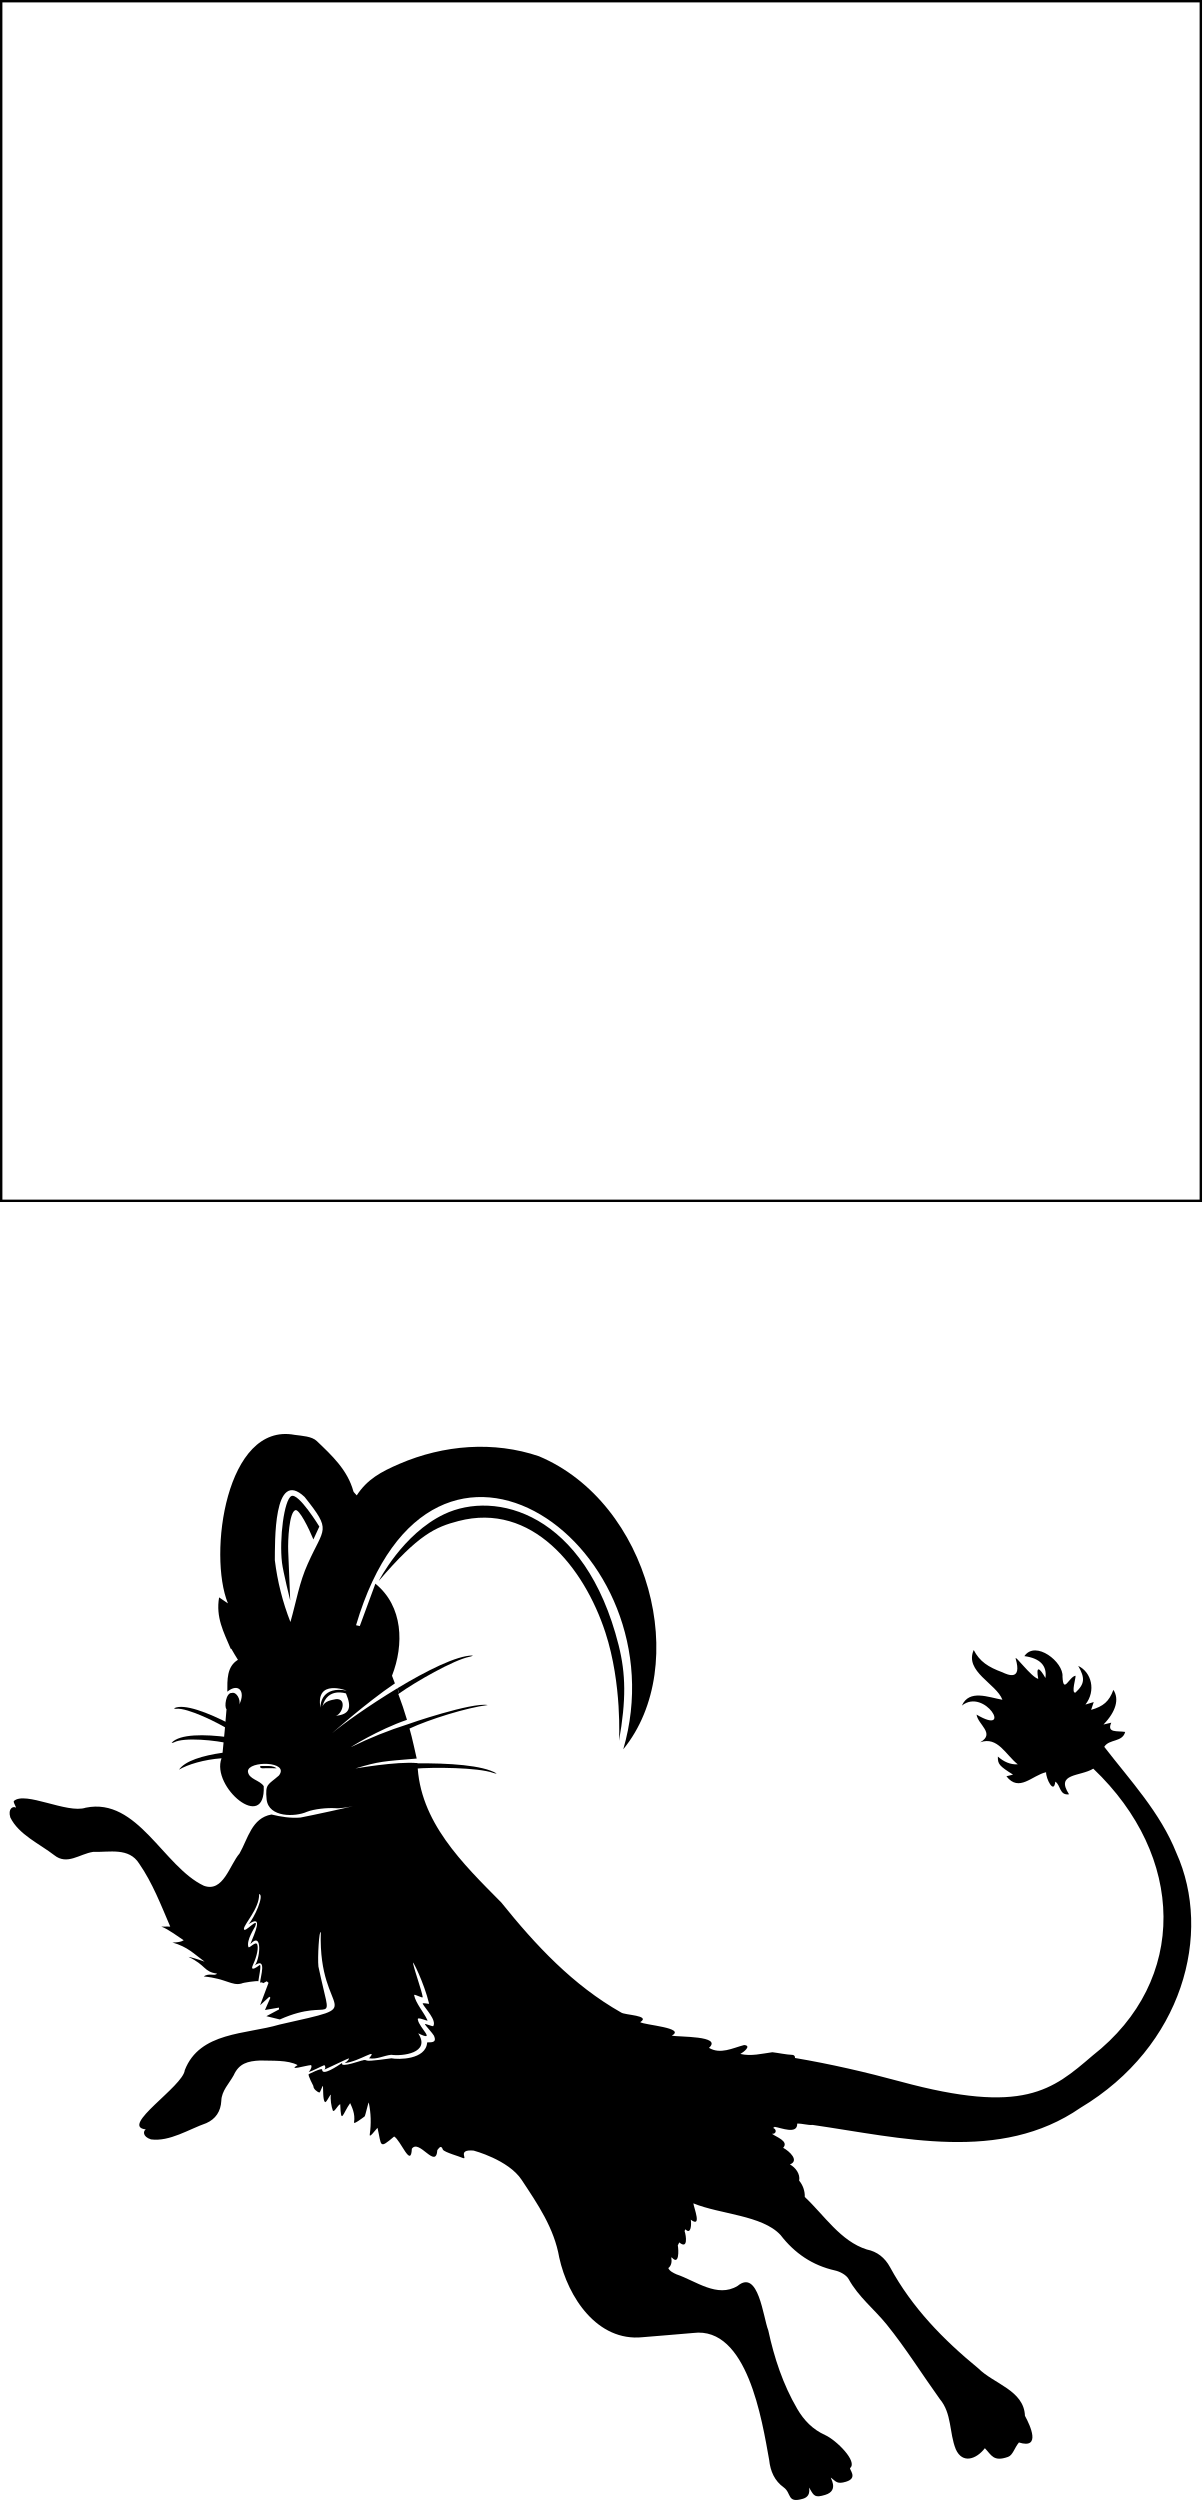
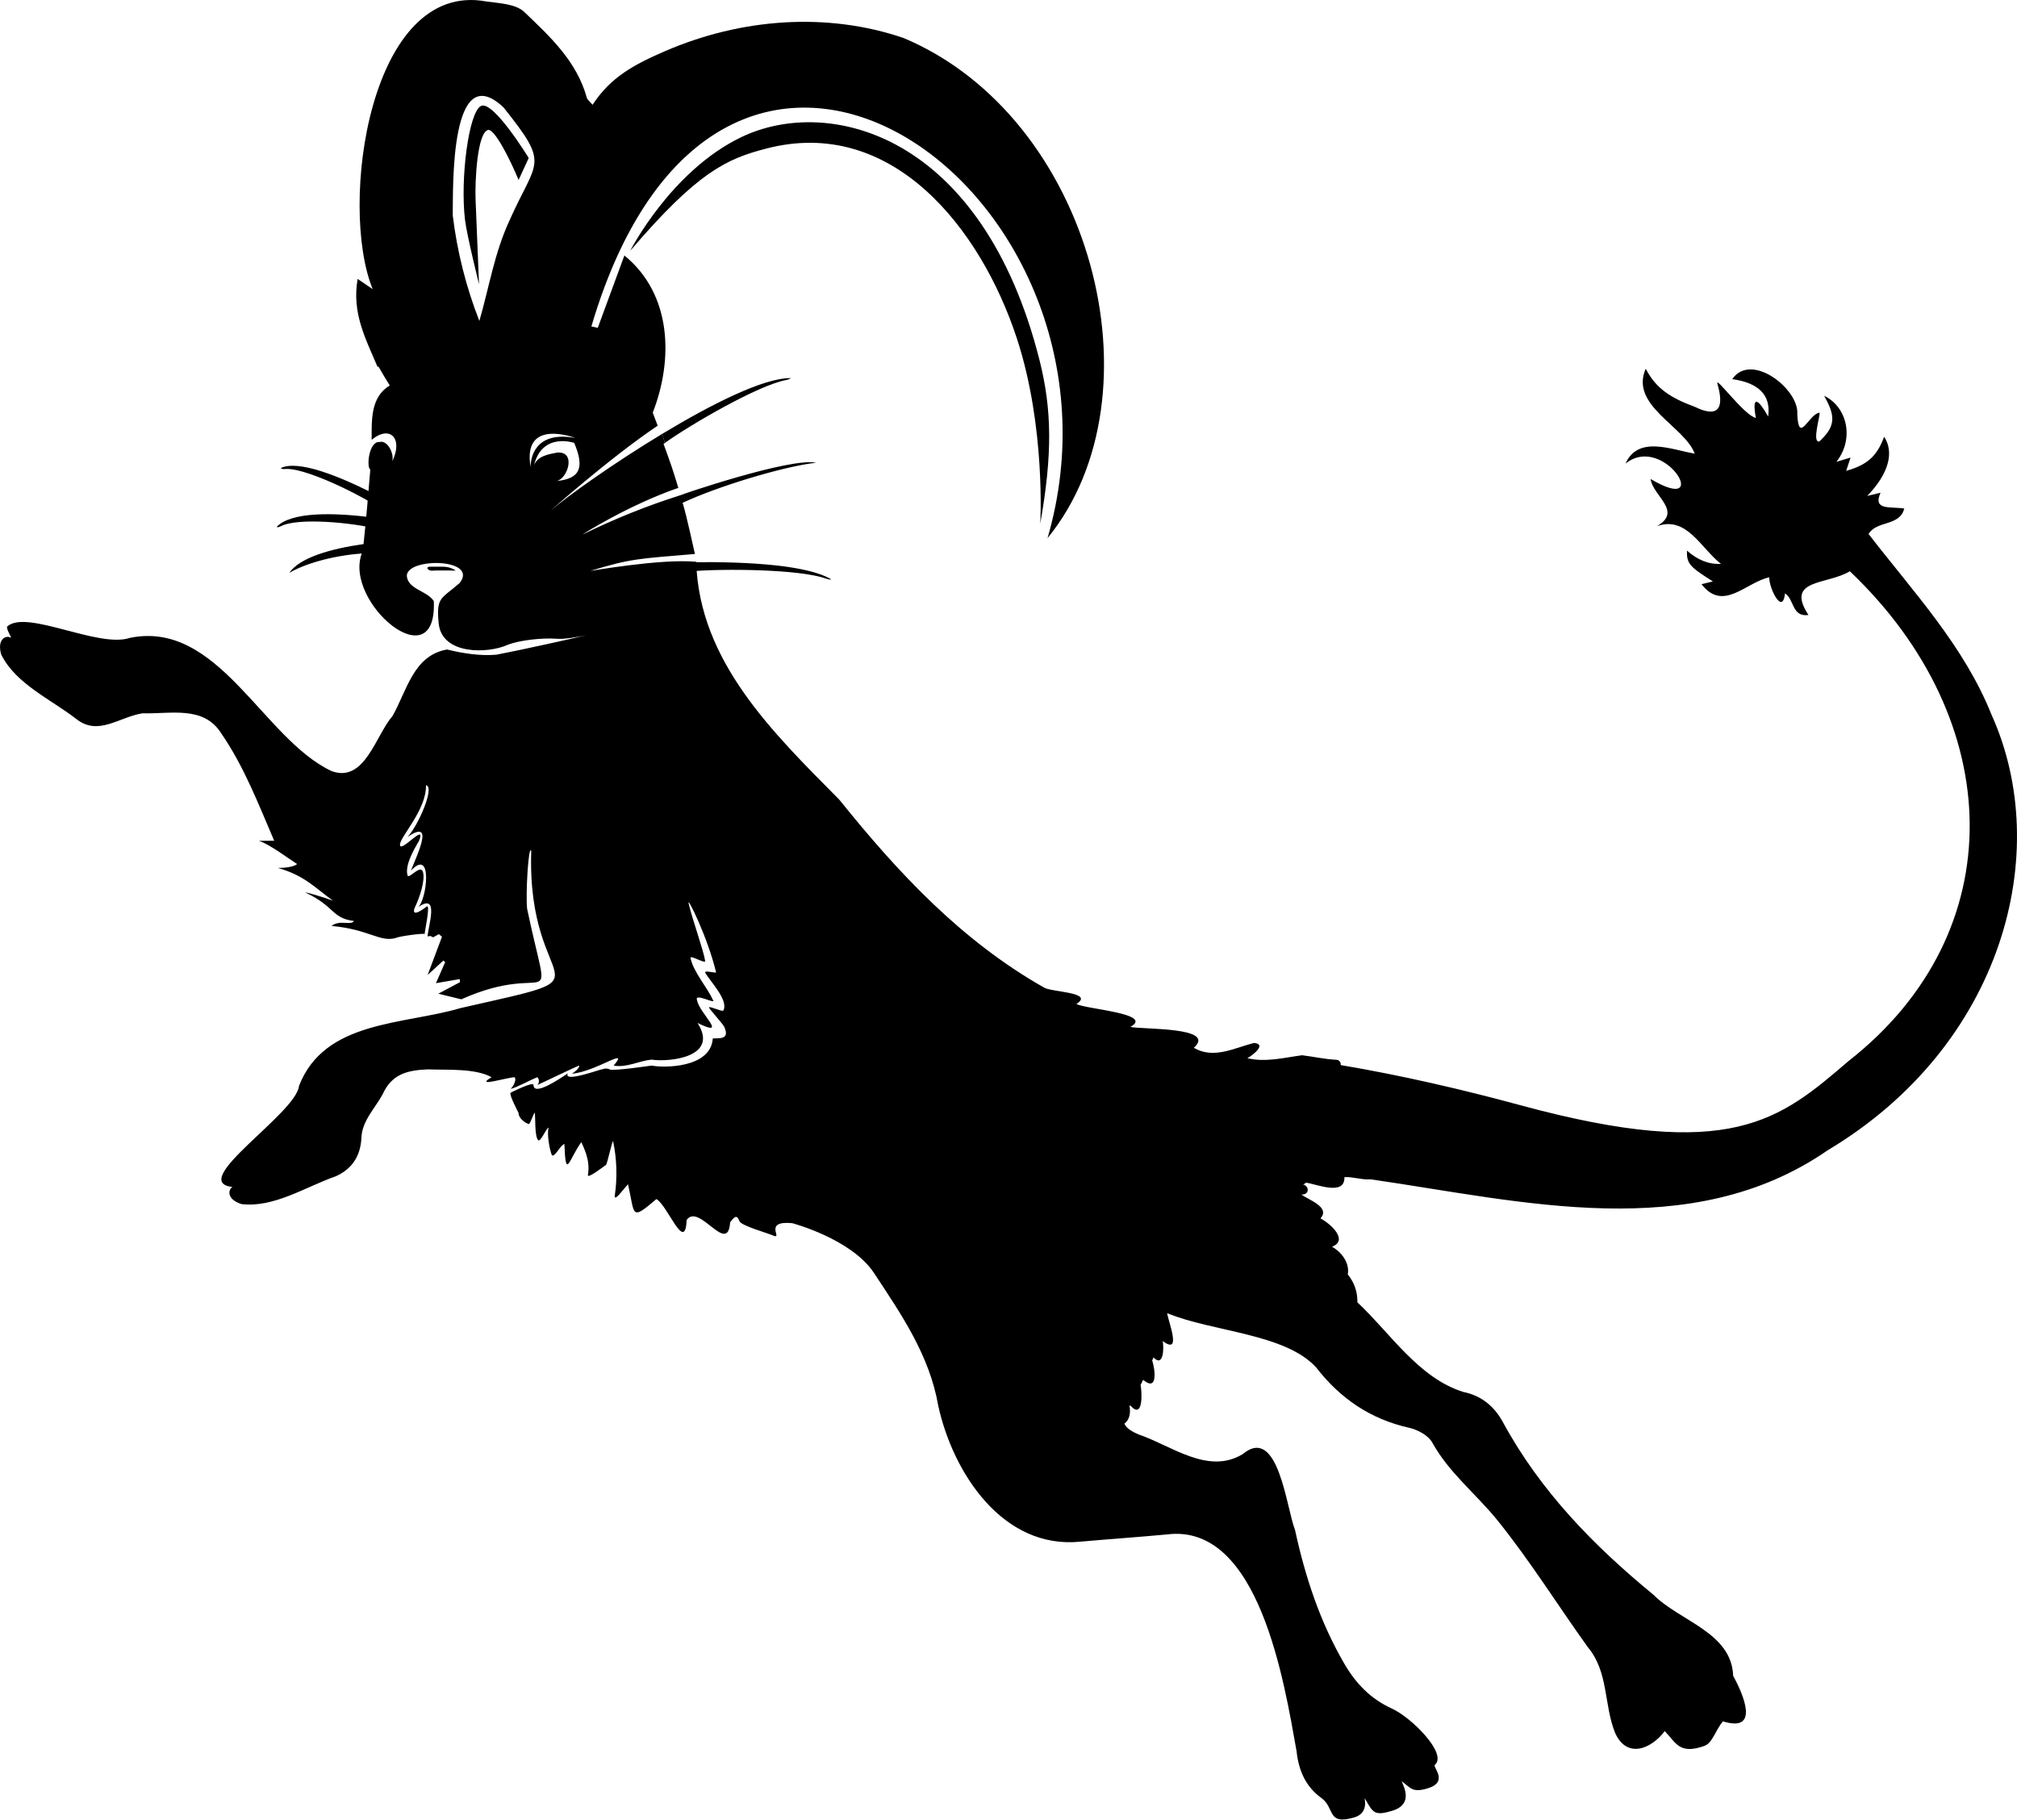
- <svg xmlns="http://www.w3.org/2000/svg" viewBox="0 0 1002 2084">
-   <defs>
-     <style>.cls-1{fill:none;stroke:#000;stroke-miterlimit:10;stroke-width:2px;}</style>
-   </defs>
-   <g id="base">
-     <rect class="cls-1" x="1" y="1" width="1000" height="1000" />
-   </g>
-   <g id="luceras">
-     <path d="M390.74,240.4c2.08-.4,2.87-1.06,2.66-1.06-13.17-.12-38.61,12.7-62.69,27.23L332,271C345.33,261.51,377.6,242.93,390.74,240.4Z" transform="translate(0.69 1140.69)" />
-     <path d="M146.44,283.75c-1.43.15-2.12-.4-2-.46,8.28-4.09,28,3.5,47.35,13.51l.46,5.63C181.13,295.17,155.45,282.82,146.44,283.75Z" transform="translate(0.69 1140.69)" />
-     <path d="M410.39,337.18c2,.72,3,.55,2.83.44-11.34-6.82-39.68-8.69-67.68-8.38l-1.08,4.48C360.69,332.3,397.77,332.68,410.39,337.18Z" transform="translate(0.69 1140.69)" />
-     <path d="M144.43,311.7c-1.31.69-2.08.4-2,.29,6.91-7.28,27.11-7.18,47.49-4.49l1.65,5.5C179.55,309.94,152.71,307.31,144.43,311.7Z" transform="translate(0.69 1140.69)" />
-     <path d="M315.06,177.18S335,138,369.53,121.56c42.61-20.3,117.55-1.63,145.47,109.18,6,24,6.35,45.52.32,79.71,0,0,2.74-47.15-11.36-90.29-17.68-54.13-61.15-108.95-122.53-92.9C362.38,132.23,348.21,138.35,315.06,177.18Z" transform="translate(0.69 1140.69)" />
-     <path d="M265.51,131.85s-17.33-28.36-23.31-25.42S232,141.87,234.39,162c.93,7.76,6.85,31.5,6.85,31.5l-1.68-41.14c-.37-9.14.8-32.62,6-34.19,3.21-1,11.22,15.15,15,24.42Z" transform="translate(0.69 1140.69)" />
-     <path d="M227.34,332.06a11.78,11.78,0,0,0-3.85-.6c-2.08,0-4.15,0-6.23,0a2.31,2.31,0,0,0-.77.13.57.57,0,0,0-.25,1,3.45,3.45,0,0,0,.56.45,3,3,0,0,0,1.75.34c.75,0,1.5-.09,2.24-.1,1.72,0,3.44,0,5.16,0,1.25,0,2.51.07,3.76.1l.07-.05-.27-.2A8.13,8.13,0,0,0,227.34,332.06Z" transform="translate(0.69 1140.69)" />
-     <path d="M979.9,403.82c-13.38-33.57-38.18-60-60.08-88.35,4-6.67,15.22-3.65,17.43-12.43-6.48-1.08-15.59,1.15-11.58-7.71l-6.51,1.55c10.41-10.73,13.32-21.24,8.27-28.9-3.59,9.71-8.36,13.76-18.56,16.67l2.17-6.5-6.92,2.08c9-11.48,5.08-27-6-32.24,5.66,10,5.66,14.85-2.32,22.28-3.81.82.56-12.82.08-14.07-5.26.63-10.17,15.85-10.87.76,1.06-12.06-22.44-30.69-31.77-17.11,13.1,1.78,19,8,17.55,18.25-4.72-8.39-8.15-11-6,.7-5.79-1.28-20-21-18.79-16.69,5.34,18.44-6.36,13.5-11,11.27-11.88-4.38-19.05-9-24-18.62-7.94,18,18.89,28,23.93,41.48-11.83-2.1-27.67-8.88-33.79,4.85,19.09-15.25,43.25,25.89,12.23,7.52,1.15,8.39,15.83,15.74,3.07,23.06,14.58-5.16,21.26,10.51,31.29,18.4-6.21.32-11.61-2.09-16.6-6.49-.15,6.32,1.18,7.83,12.65,15.05L838.25,340c10.57,13.67,21.45-.8,33.07-3.37-.15,5.34,6.54,18.81,7.69,7.86,4.58,2.88,3.31,11.67,11.46,10.55-11.62-17.79,9.21-14.62,20.21-21.37,76.5,72.75,79.76,176.27-.62,239.2C876.45,601.67,852.7,622.36,750,594.51c-29-7.87-58.39-14.66-88-19.67a2.15,2.15,0,0,0-2-2.57c-5.67-.26-11.28-1.56-16.84-2.22-8.74,1.17-17.79,3.56-26.69,1.43,2.53-1.37,9.73-6.91,3.17-7.43-9.82,2.55-19.72,8-29.33,2.37,11.57-10.34-25.44-8.87-31-10.22,12.08-6.57-22.71-8.75-26.32-11.22,9.13-5.76-12.87-5.77-15.92-8.05-40.16-22.76-71.2-56-99.85-91.66-32.16-32.53-68.49-67.42-69.92-116.22-17.36-1.67-52.58,4.71-51.63,4.42,19.72-6,23.17-5.89,51-8.23-.25-.89-4-18.64-6-25,16.3-7.64,47.92-17.51,65.2-19.6-12.93-2.52-66.43,15.76-66.41,15.94a339.54,339.54,0,0,0-47.32,19c-2.14,1.05,22.42-14.45,46.43-22.62-2.67-9-4-12.62-7.21-21.45L332,271l-1.29-4.43c-23.9,14.44-46.46,30.55-54.3,37.34-1.81,1.56,28.2-25.29,52.08-41.33-.79-2.13-1.59-4.26-2.41-6.37,10.15-26,9.34-57.87-13.85-76.75l-13,35.34c-1.05-.21-2.09-.45-3.12-.7C359.89-2,567.71,149.57,518.87,317.51c57-69.91,21.84-205.51-70.3-244.27-37.52-12.79-79.36-9.61-116.42,6.39-15.18,6.56-26.68,12.74-35.46,26.23-1.69-2-2.58-2.59-2.79-3.37-4.91-17.9-18-29.95-30.5-41.91-4.14-4-12.13-4.29-18.51-5.17-57.13-10.69-72.28,99.64-55.58,140.48l-7.35-5c-2.9,16.62,3.82,29,9.66,42.83l.58.09c1.71,3.07,3.57,6.09,5.45,9.12-9.4,5.68-8.84,16.81-8.84,26.55,9.06-7.48,15.53-.51,10,10.62,1.2-3.75-2.25-10.74-6.28-9.53-4.91-.42-6.42,11.91-4.39,13.5-1,12.12-2,24.26-3.3,36.33-16.59,2.37-31.23,6.72-36.31,14.11,7.1-4.31,21-8.47,35.44-9.5-8.86,24,36.85,62.32,35.19,23.25-3.31-5.16-12.68-5.69-13.19-12.37.19-9.07,35.21-8.57,25.85,3.49-9.1,8-11.57,6.62-10.26,19.92,1.68,15.27,24,14.68,33.63,10.32,6-2.35,16.92-3.45,23.6-3,3.79.41,10.79-.86,14.75-1.71-4.11,1.12-34.07,7.7-43.76,9.51-8.12.69-16.3-.63-24.14-2.53C209.17,374.72,206,392.09,199,404.36c-8.32,9.58-13.55,32.8-29.74,26.92-33.65-15.78-55.19-73.92-98.47-65.08-15.52,5.24-50.62-14.17-60-5.5-.44,1.71,2.9,6.08,1.54,5.33-2.14-1.18-6.59.81-4.44,8.27,7,14.34,24.32,21.94,36.65,31.49,10.74,8.6,21-1,32.36-2.74,13.75.39,29.82-3.88,38.4,9.72,11.16,16.16,18.17,34.51,25.92,52.55.09-.07-3.73,0-7.45,0,5.59,1.89,15,9.09,18.63,11.35,0,0-1.87,1.9-9.32,1.9,13,3.78,17.67,9.34,26.82,16-5-1.88-13.38-4.28-13.47-4,14.6,6.85,12.73,12.53,23.77,13.92-1.72,2.4-6.79-.81-11,2.4,18.61,1.72,23.41,8.09,31.49,5.88.93-.73,13-2.41,14-1.93-.11-.73,3-14.89,1-13.42-7.46,5.68-6.53,1.9-5.59,0,1.86-3.78,5.08-12.84,3.72-17-1.19-3.69-6.86,3.69-7.45,1.89-1.86-5.68,5.27-16.22,5.59-17,3.73-9.47-9.27,6.5-9.32,1.89,0-3.88,13-17,12.69-29,4.62.64-4.09,20.27-9,25.22,13.12-8.86,5.17,7.64,1.64,16.51,11-11.79,7.68,14.87,3.42,17.89,10.9-7.72,4.8,9.78,4.75,14.26a2.25,2.25,0,0,1,2.6.4l2.91-1.58,1.5,1.28-7,18.66,7.69-7.05c.28.28.56.57.85.85-1.56,3.55-3.12,7.09-4.5,10.21l11.65-2c0,.51.05,1,.07,1.52L221.36,540l11.23,2.73c45.12-20.15,44,12,32.15-44.14-.79-7.07.62-31.58,2-28.37-2.35,72.61,44.21,58.9-34.51,76.79-27.92,8.25-66.42,5.91-78.89,38C152,598.53,98.54,632,120.86,634.38c-2.16,1.16-3,6,4.32,8.34,15.72,2,31.46-8.44,46.1-13.56,7.67-3.39,12.08-9.66,12.52-18.68.23-8.29,6.62-14.46,10.34-21.29,4.39-9.81,11.77-11.81,22.06-12.24,9.63.38,23.05-.64,31.19,3.83-8.65,5.13,6.79.28,11.18,0,1,.81,0,3.78-1.86,5.68,2.79-.54,10-4.56,13-5.68a2.65,2.65,0,0,1,0,3.78c.85-.24,20.49-9.78,20.49-9.46,0,1.89-3.81,4-3.5,4,12.34-1.34,28.35-13.5,20.27-4,6.38,1.15,12.37-2.32,18.45-2.91,9,1.31,33.24-1.27,22.53-17.91,15.58,7.59.65-5-.23-11.11-1.63-4,10,2.61,7.68-.25-2.71-6-9.61-13.77-10.87-20.41-.24-1.58,7.41,3.11,7.15,1.48-.9-5.61-6.19-19.9-8.09-28.14-.93-4,9.29,16.45,13.41,33.68.15.64-5.59-1.15-5.32.14,2.32,4.26,11.74,13.67,8.81,18.61-.74.49-7.06-2.44-6.95-1.57.09.72,6.62,7.77,7.45,9.46,3,6.58-2.83,5.42-5.59,5.68-1,14.66-24.34,14.39-29.8,13.25-1.16.11-18.81,2.76-20.5,1.89a4,4,0,0,0-3.72,0c1.58-1.06-19.42,7-16.77,1.9-4,2.69-16.76,11.35-16.76,5.67,0-1.89-11.18,3.75-11.18,3.79-.94.83,3.83,9.69,3.86,9.83-.09,2.38,3,4.93,5,5.45.72.19,2.35-5.48,3-5.51.25,2.79-.14,11.75,1.61,13.4,1.17,1.1,3.76-5.61,5.05-6.14-.81,3.12.41,10.47,1.6,13.4,1.31,1.52,4-4.66,6.14-5.42.68,18,2.05,7.72,8.28-.89,1.12,2.73,4.5,8.75,3.21,16.08-.35,2,7.07-3.69,8.81-4.95.68-.5,3.22-12.83,3.51-11.46a75.81,75.81,0,0,1,.81,26.36c-.51,3.66,4.41-3.35,6.45-5.43,3.46,15,1.08,18.13,13.87,7.22,5.48,3.06,14.08,26.88,14.76,10.2,6.11-8.55,20.12,17.75,21.25,1.11,1.79-2.2,3.17-4.37,4.62-.35,1.31,2.22,14,5.72,16.46,6.9,5,2-5.32-7.43,9.19-6.1,0,0,28.93,7.6,40,24.38,13.44,20.37,27.07,40.13,31.35,64.78,7.22,33,31.66,70.27,69.49,66.39,14.06-1.25,28.14-2.21,42.19-3.52,45.11-5.74,57.36,72.7,63.31,105.85,1,9.54,4.56,17.45,12.11,22.86,6.76,4.86,2.52,13.53,16.14,9.46,8.38-2.5,3.67-11.8,5.48-8.58,3.66,6.51,4.57,7.89,12.95,5.38,12.57-3.75,3.07-15.69,5-14.21,4.11,3.17,5,5.45,12.32,3.25,10.53-3.15,2.32-10.46,3.51-11.46,6.41-5.38-11.4-23.16-20.91-27.48-10.28-4.67-17.54-12.09-23.24-21.87-11.88-20.39-19.13-42.37-24.11-65.4-4.28-10.74-8.13-51.55-25.6-37-17,10.24-34.76-4.22-50.92-9.68-2.52-1.14-5.79-2.67-6.8-5.22,2.58-1.9,3.07-5.45,2.51-8.48l.27-.53c6.44,7.43,5.85-6.1,5.12-9.92.42-.82.83-1.64,1.24-2.46,7.31,6.09,5.84-5.19,4.42-9.5.21-.49.43-1,.63-1.46,5,5.15,5.13-4.85,4.52-8,9.56,7.19,2.67-9.59,2.17-13.61,22.21,9.16,57.45,9.86,72.69,26.42,11.77,15.24,26.59,25.32,45.42,29.54,4.18.93,9.4,3.7,11.35,7.22,8.19,14.85,21.39,25.08,31.7,37.83,15.93,19.72,29.44,41.46,44.27,62.12,10.2,12.17,7.74,28,13.32,41.86,5.55,12.45,17.24,8.31,24.24-.88,5.51,5.7,7.1,11.6,19.35,7.23,4-1.41,5.34-7.59,9.06-12,18.55,5.77,9.58-13.83,5-22.25-.77-21.2-26.07-26.64-38.89-39.54-29.15-23.9-55.27-50.63-73.57-84.35-4.27-7.86-10.69-13-19.33-14.73-21.85-6.84-35.52-28.59-51.73-43.78a20.4,20.4,0,0,0-4.69-13.62c1.05-5.63-3.1-11-7.69-13.5,8-3.16-.19-10.91-5.64-13.88,5-5.51-5.87-9-9.32-11.66,3.73.32,4.2-3.8.83-4.94a2.42,2.42,0,0,0,1.38-.86c5.29.76,19.11,6.69,18.81-2.68,4.1-.23,9.11,1.5,12.8,1.07,73.87,10.68,156.45,31.91,223.25-14.21C985.46,565.25,1010.24,471,979.9,403.82Zm-724-241c-7.16,15.77-9.44,30.95-14.49,48.61a210.49,210.49,0,0,1-13-51.56c.19-13.79-1.37-77.41,24.81-52.72C276.19,136,269.46,132.17,255.9,162.84Zm32.45,105.77c-20.32-3.76-22,10.45-21.91,14.26C262.17,258.46,288.35,268.61,288.35,268.61Zm-20.21,13.12c4.11-16.11,19.58-10.73,19.58-10.73,5,11.82,3.17,17.51-8.55,18.62,5.42-1.17,9.65-14.55.28-13.9C275,276.57,270.12,277.31,268.14,281.73Z" transform="translate(0.69 1140.69)" />
-   </g>
+ <svg xmlns="http://www.w3.org/2000/svg" id="luceras" viewBox="0 0 985 888.63">
+   <path d="M390.74,240.4c2.08-.4,2.87-1.06,2.66-1.06-13.17-.12-38.61,12.7-62.69,27.23L332,271C345.33,261.51,377.6,242.93,390.74,240.4Z" transform="translate(-7.31 -54.68)" />
+   <path d="M146.44,283.75c-1.43.15-2.12-.4-2-.46,8.28-4.09,28,3.5,47.35,13.51l.46,5.63C181.13,295.17,155.45,282.82,146.44,283.75Z" transform="translate(-7.31 -54.68)" />
+   <path d="M410.39,337.18c2,.72,3,.55,2.83.44-11.34-6.82-39.68-8.69-67.68-8.38l-1.08,4.48C360.69,332.3,397.77,332.68,410.39,337.18Z" transform="translate(-7.31 -54.68)" />
+   <path d="M144.43,311.7c-1.31.69-2.08.4-2,.29,6.91-7.28,27.11-7.18,47.49-4.49l1.65,5.5C179.55,309.94,152.71,307.31,144.43,311.7Z" transform="translate(-7.31 -54.68)" />
+   <path d="M315.06,177.18S335,138,369.53,121.56c42.61-20.3,117.55-1.63,145.47,109.18,6,24,6.35,45.52.32,79.71,0,0,2.74-47.15-11.36-90.29-17.68-54.13-61.15-108.95-122.53-92.9C362.38,132.23,348.21,138.35,315.06,177.18Z" transform="translate(-7.31 -54.68)" />
+   <path d="M265.51,131.85s-17.33-28.36-23.31-25.42S232,141.87,234.39,162c.93,7.76,6.85,31.5,6.85,31.5l-1.68-41.14c-.37-9.14.8-32.62,6-34.19,3.21-1,11.22,15.15,15,24.42Z" transform="translate(-7.31 -54.68)" />
+   <path d="M227.34,332.06a11.78,11.78,0,0,0-3.85-.6c-2.08,0-4.15,0-6.23,0a2.31,2.31,0,0,0-.77.13.57.57,0,0,0-.25,1,3.45,3.45,0,0,0,.56.45,3,3,0,0,0,1.75.34c.75,0,1.5-.09,2.24-.1,1.72,0,3.44,0,5.16,0,1.25,0,2.51.07,3.76.1l.07-.05-.27-.2A8.13,8.13,0,0,0,227.34,332.06Z" transform="translate(-7.31 -54.68)" />
+   <path d="M979.9,403.82c-13.38-33.57-38.18-60-60.08-88.35,4-6.67,15.22-3.65,17.43-12.43-6.48-1.08-15.59,1.15-11.58-7.71l-6.51,1.55c10.41-10.73,13.32-21.24,8.27-28.9-3.59,9.71-8.36,13.76-18.56,16.67l2.17-6.5-6.92,2.08c9-11.48,5.08-27-6-32.24,5.66,10,5.66,14.85-2.32,22.28-3.81.82.56-12.82.08-14.07-5.26.63-10.17,15.85-10.87.76,1.06-12.06-22.44-30.69-31.77-17.11,13.1,1.78,19,8,17.55,18.25-4.72-8.39-8.15-11-6,.7-5.79-1.28-20-21-18.79-16.69,5.34,18.44-6.36,13.5-11,11.27-11.88-4.38-19.05-9-24-18.62-7.94,18,18.89,28,23.93,41.48-11.83-2.1-27.67-8.88-33.79,4.85,19.09-15.25,43.25,25.89,12.23,7.52,1.15,8.39,15.83,15.74,3.07,23.06,14.58-5.16,21.26,10.51,31.29,18.4-6.21.32-11.61-2.09-16.6-6.49-.15,6.32,1.18,7.83,12.65,15.05L838.25,340c10.57,13.67,21.45-.8,33.07-3.37-.15,5.34,6.54,18.81,7.69,7.86,4.58,2.88,3.31,11.67,11.46,10.55-11.62-17.79,9.21-14.62,20.21-21.37,76.5,72.75,79.76,176.27-.62,239.2C876.45,601.67,852.7,622.36,750,594.51c-29-7.87-58.39-14.66-88-19.67a2.15,2.15,0,0,0-2-2.57c-5.67-.26-11.28-1.56-16.84-2.22-8.74,1.17-17.79,3.56-26.69,1.43,2.53-1.37,9.73-6.91,3.17-7.43-9.82,2.55-19.72,8-29.33,2.37,11.57-10.34-25.44-8.87-31-10.22,12.08-6.57-22.71-8.75-26.32-11.22,9.13-5.76-12.87-5.77-15.92-8.05-40.16-22.76-71.2-56-99.85-91.66-32.16-32.53-68.49-67.42-69.92-116.22-17.36-1.67-52.58,4.71-51.63,4.42,19.72-6,23.17-5.89,51-8.23-.25-.89-4-18.64-6-25,16.3-7.64,47.92-17.51,65.2-19.6-12.93-2.52-66.43,15.76-66.41,15.94a339.54,339.54,0,0,0-47.32,19c-2.14,1.05,22.42-14.45,46.43-22.62-2.67-9-4-12.62-7.21-21.45L332,271l-1.29-4.43c-23.9,14.44-46.46,30.55-54.3,37.34-1.81,1.56,28.2-25.29,52.08-41.33-.79-2.13-1.59-4.26-2.41-6.37,10.15-26,9.34-57.87-13.85-76.75l-13,35.34c-1.05-.21-2.09-.45-3.12-.7C359.89-2,567.71,149.57,518.87,317.51c57-69.91,21.84-205.51-70.3-244.27-37.52-12.79-79.36-9.61-116.42,6.39-15.18,6.56-26.68,12.74-35.46,26.23-1.69-2-2.58-2.59-2.79-3.37-4.91-17.9-18-29.95-30.5-41.91-4.14-4-12.13-4.29-18.51-5.17-57.13-10.69-72.28,99.64-55.58,140.48l-7.35-5c-2.9,16.62,3.82,29,9.66,42.83l.58.09c1.71,3.07,3.57,6.09,5.45,9.12-9.4,5.68-8.84,16.81-8.84,26.55,9.06-7.48,15.53-.51,10,10.62,1.2-3.75-2.25-10.74-6.28-9.53-4.91-.42-6.42,11.91-4.39,13.5-1,12.12-2,24.26-3.3,36.33-16.59,2.37-31.23,6.72-36.31,14.11,7.1-4.31,21-8.47,35.44-9.5-8.86,24,36.85,62.32,35.19,23.25-3.31-5.16-12.68-5.69-13.19-12.37.19-9.07,35.21-8.57,25.85,3.49-9.1,8-11.57,6.62-10.26,19.92,1.68,15.27,24,14.68,33.63,10.32,6-2.35,16.92-3.45,23.6-3,3.79.41,10.79-.86,14.75-1.71-4.11,1.12-34.07,7.7-43.76,9.51-8.12.69-16.3-.63-24.14-2.53C209.17,374.72,206,392.09,199,404.36c-8.32,9.58-13.55,32.8-29.74,26.92-33.65-15.78-55.19-73.92-98.47-65.08-15.52,5.24-50.62-14.17-60-5.5-.44,1.71,2.9,6.08,1.54,5.33-2.14-1.18-6.59.81-4.44,8.27,7,14.34,24.32,21.94,36.65,31.49,10.74,8.6,21-1,32.36-2.74,13.75.39,29.82-3.88,38.4,9.72,11.16,16.16,18.17,34.51,25.92,52.55.09-.07-3.73,0-7.45,0,5.59,1.89,15,9.09,18.63,11.35,0,0-1.87,1.9-9.32,1.9,13,3.78,17.67,9.34,26.82,16-5-1.88-13.38-4.28-13.47-4,14.6,6.85,12.73,12.53,23.77,13.92-1.72,2.4-6.79-.81-11,2.4,18.61,1.72,23.41,8.09,31.49,5.88.93-.73,13-2.41,14-1.93-.11-.73,3-14.89,1-13.42-7.46,5.68-6.53,1.9-5.59,0,1.86-3.78,5.08-12.84,3.72-17-1.19-3.69-6.86,3.69-7.45,1.89-1.86-5.68,5.27-16.22,5.59-17,3.73-9.47-9.27,6.5-9.32,1.89,0-3.88,13-17,12.69-29,4.62.64-4.09,20.27-9,25.22,13.12-8.86,5.17,7.64,1.64,16.51,11-11.79,7.68,14.87,3.42,17.89,10.9-7.72,4.8,9.78,4.75,14.26a2.25,2.25,0,0,1,2.6.4l2.91-1.58,1.5,1.28-7,18.66,7.69-7.05c.28.28.56.57.85.85-1.56,3.55-3.12,7.09-4.5,10.21l11.65-2c0,.51.05,1,.07,1.52L221.36,540l11.23,2.73c45.12-20.15,44,12,32.15-44.14-.79-7.07.62-31.58,2-28.37-2.35,72.61,44.21,58.9-34.51,76.79-27.92,8.25-66.42,5.91-78.89,38C152,598.53,98.54,632,120.86,634.38c-2.16,1.16-3,6,4.32,8.34,15.72,2,31.46-8.44,46.1-13.56,7.67-3.39,12.08-9.66,12.52-18.68.23-8.29,6.62-14.46,10.34-21.29,4.39-9.81,11.77-11.81,22.06-12.24,9.63.38,23.05-.64,31.19,3.83-8.65,5.13,6.79.28,11.18,0,1,.81,0,3.78-1.86,5.68,2.79-.54,10-4.56,13-5.68a2.65,2.65,0,0,1,0,3.78c.85-.24,20.49-9.78,20.49-9.46,0,1.89-3.81,4-3.5,4,12.34-1.34,28.35-13.5,20.27-4,6.38,1.15,12.37-2.32,18.45-2.91,9,1.31,33.24-1.27,22.53-17.91,15.58,7.59.65-5-.23-11.11-1.63-4,10,2.61,7.68-.25-2.71-6-9.61-13.77-10.87-20.41-.24-1.58,7.41,3.11,7.15,1.48-.9-5.61-6.19-19.9-8.09-28.14-.93-4,9.29,16.45,13.41,33.68.15.64-5.59-1.15-5.32.14,2.32,4.26,11.74,13.67,8.81,18.61-.74.49-7.06-2.44-6.95-1.57.09.72,6.62,7.77,7.45,9.46,3,6.58-2.83,5.42-5.59,5.68-1,14.66-24.34,14.39-29.8,13.25-1.16.11-18.81,2.76-20.5,1.89a4,4,0,0,0-3.72,0c1.58-1.06-19.42,7-16.77,1.9-4,2.69-16.76,11.35-16.76,5.67,0-1.89-11.18,3.75-11.18,3.79-.94.83,3.83,9.69,3.86,9.83-.09,2.38,3,4.93,5,5.45.72.19,2.35-5.48,3-5.51.25,2.79-.14,11.75,1.61,13.4,1.17,1.1,3.76-5.61,5.05-6.14-.81,3.12.41,10.47,1.6,13.4,1.31,1.52,4-4.66,6.14-5.42.68,18,2.05,7.72,8.28-.89,1.12,2.73,4.5,8.75,3.21,16.08-.35,2,7.07-3.69,8.81-4.95.68-.5,3.22-12.83,3.51-11.46a75.81,75.81,0,0,1,.81,26.36c-.51,3.66,4.41-3.35,6.45-5.43,3.46,15,1.08,18.13,13.87,7.22,5.48,3.06,14.08,26.88,14.76,10.2,6.11-8.55,20.12,17.75,21.25,1.11,1.79-2.2,3.17-4.37,4.62-.35,1.31,2.22,14,5.72,16.46,6.9,5,2-5.32-7.43,9.19-6.1,0,0,28.93,7.6,40,24.38,13.44,20.37,27.07,40.13,31.35,64.78,7.22,33,31.66,70.27,69.49,66.39,14.06-1.25,28.14-2.21,42.19-3.52,45.11-5.74,57.36,72.7,63.31,105.85,1,9.54,4.56,17.45,12.11,22.86,6.76,4.86,2.52,13.53,16.14,9.46,8.38-2.5,3.67-11.8,5.48-8.58,3.66,6.51,4.57,7.89,12.95,5.38,12.57-3.75,3.07-15.69,5-14.21,4.11,3.17,5,5.45,12.32,3.25,10.53-3.15,2.32-10.46,3.51-11.46,6.41-5.38-11.4-23.16-20.91-27.48-10.28-4.67-17.54-12.09-23.24-21.87-11.88-20.39-19.13-42.37-24.11-65.4-4.28-10.74-8.13-51.55-25.6-37-17,10.24-34.76-4.22-50.92-9.68-2.52-1.14-5.79-2.67-6.8-5.22,2.58-1.9,3.07-5.45,2.51-8.48l.27-.53c6.44,7.43,5.85-6.1,5.12-9.92.42-.82.83-1.64,1.24-2.46,7.31,6.09,5.84-5.19,4.42-9.5.21-.49.43-1,.63-1.46,5,5.15,5.13-4.85,4.52-8,9.56,7.19,2.67-9.59,2.17-13.61,22.21,9.16,57.45,9.86,72.69,26.42,11.77,15.24,26.59,25.32,45.42,29.54,4.18.93,9.4,3.7,11.35,7.22,8.19,14.85,21.39,25.08,31.7,37.83,15.93,19.72,29.44,41.46,44.27,62.12,10.2,12.17,7.74,28,13.32,41.86,5.55,12.45,17.24,8.31,24.24-.88,5.51,5.7,7.1,11.6,19.35,7.23,4-1.41,5.34-7.59,9.06-12,18.55,5.77,9.58-13.83,5-22.25-.77-21.2-26.07-26.64-38.89-39.54-29.15-23.9-55.27-50.63-73.57-84.35-4.27-7.86-10.69-13-19.33-14.73-21.85-6.84-35.52-28.59-51.73-43.78a20.4,20.4,0,0,0-4.69-13.62c1.05-5.63-3.1-11-7.69-13.5,8-3.16-.19-10.91-5.64-13.88,5-5.51-5.87-9-9.32-11.66,3.73.32,4.2-3.8.83-4.94a2.42,2.42,0,0,0,1.38-.86c5.29.76,19.11,6.69,18.81-2.68,4.1-.23,9.11,1.5,12.8,1.07,73.87,10.68,156.45,31.91,223.25-14.21C985.46,565.25,1010.24,471,979.9,403.82Zm-724-241c-7.16,15.77-9.44,30.95-14.49,48.61a210.49,210.49,0,0,1-13-51.56c.19-13.79-1.37-77.41,24.81-52.72C276.19,136,269.46,132.17,255.9,162.84Zm32.45,105.77c-20.32-3.76-22,10.45-21.91,14.26C262.17,258.46,288.35,268.61,288.35,268.61Zm-20.21,13.12c4.11-16.11,19.58-10.73,19.58-10.73,5,11.82,3.17,17.51-8.55,18.62,5.42-1.17,9.65-14.55.28-13.9C275,276.57,270.12,277.31,268.14,281.73Z" transform="translate(-7.31 -54.68)" />
</svg>
